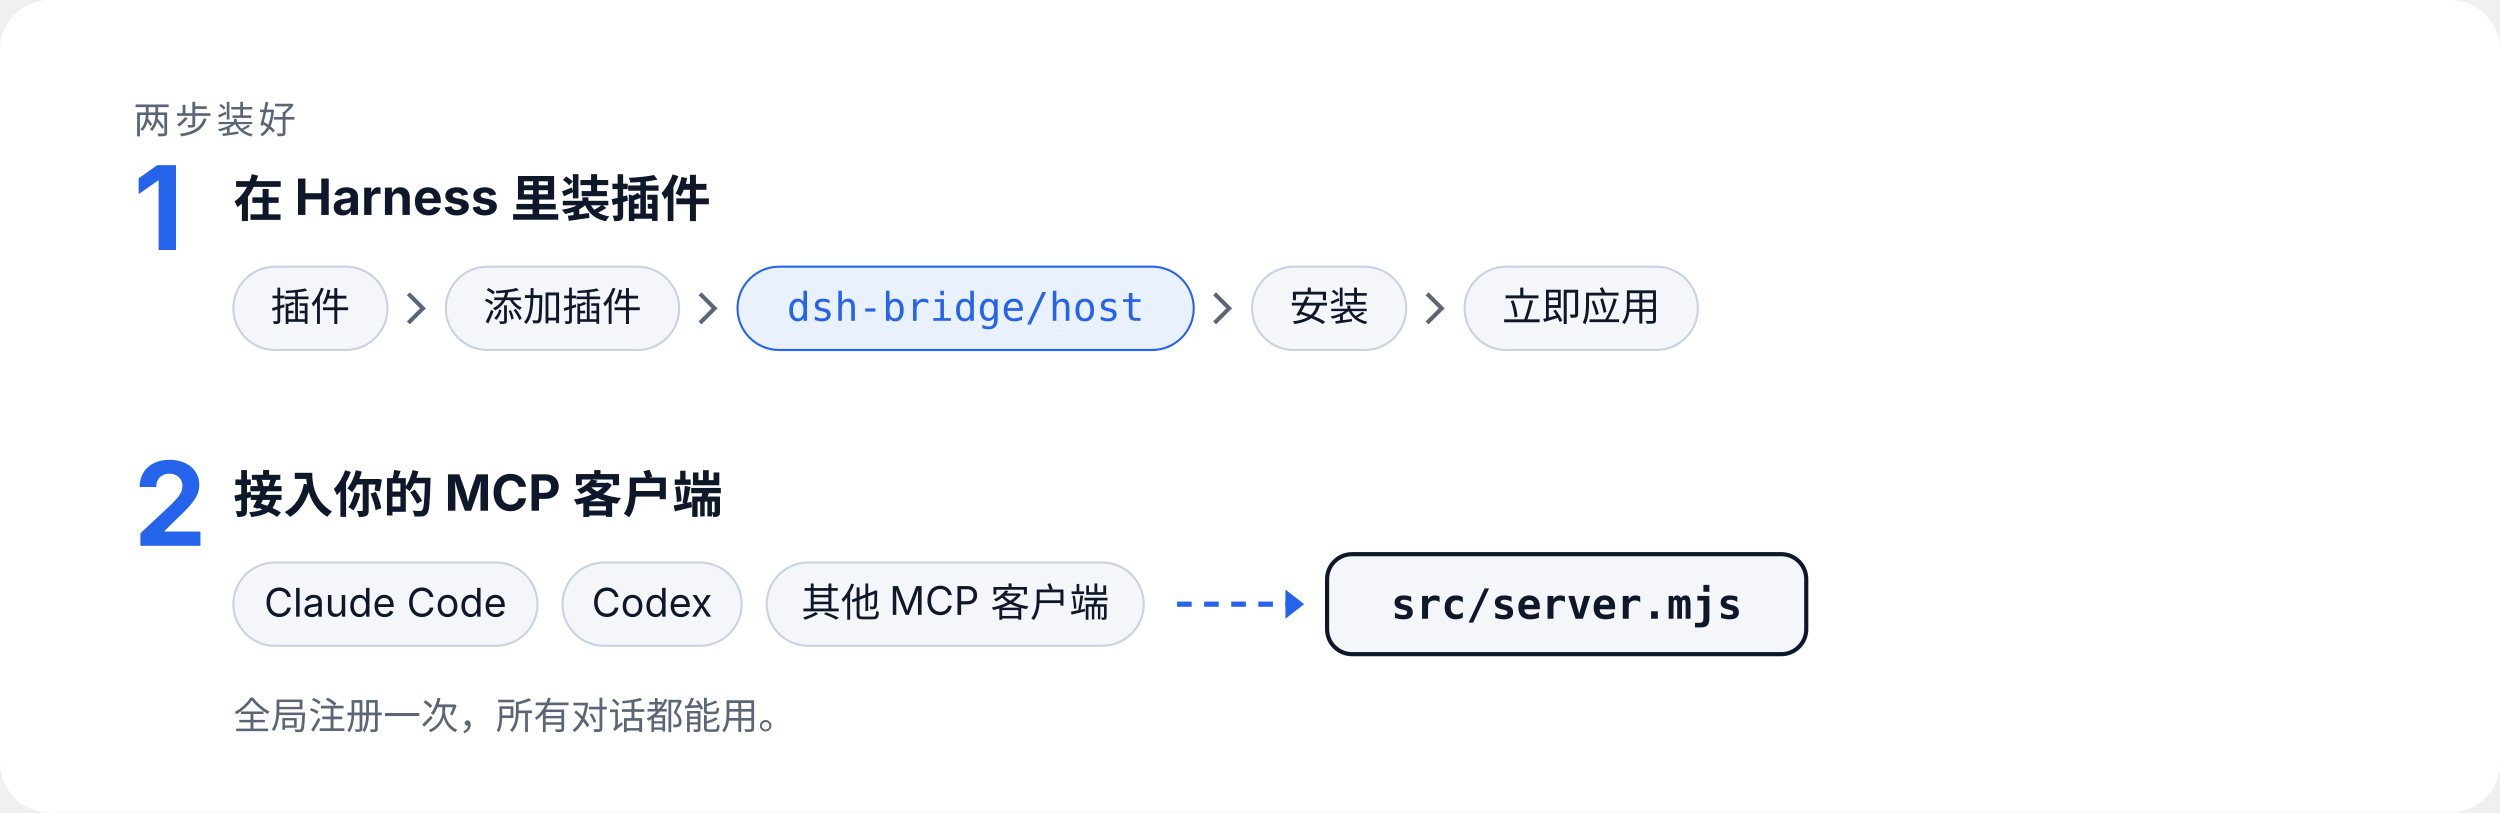
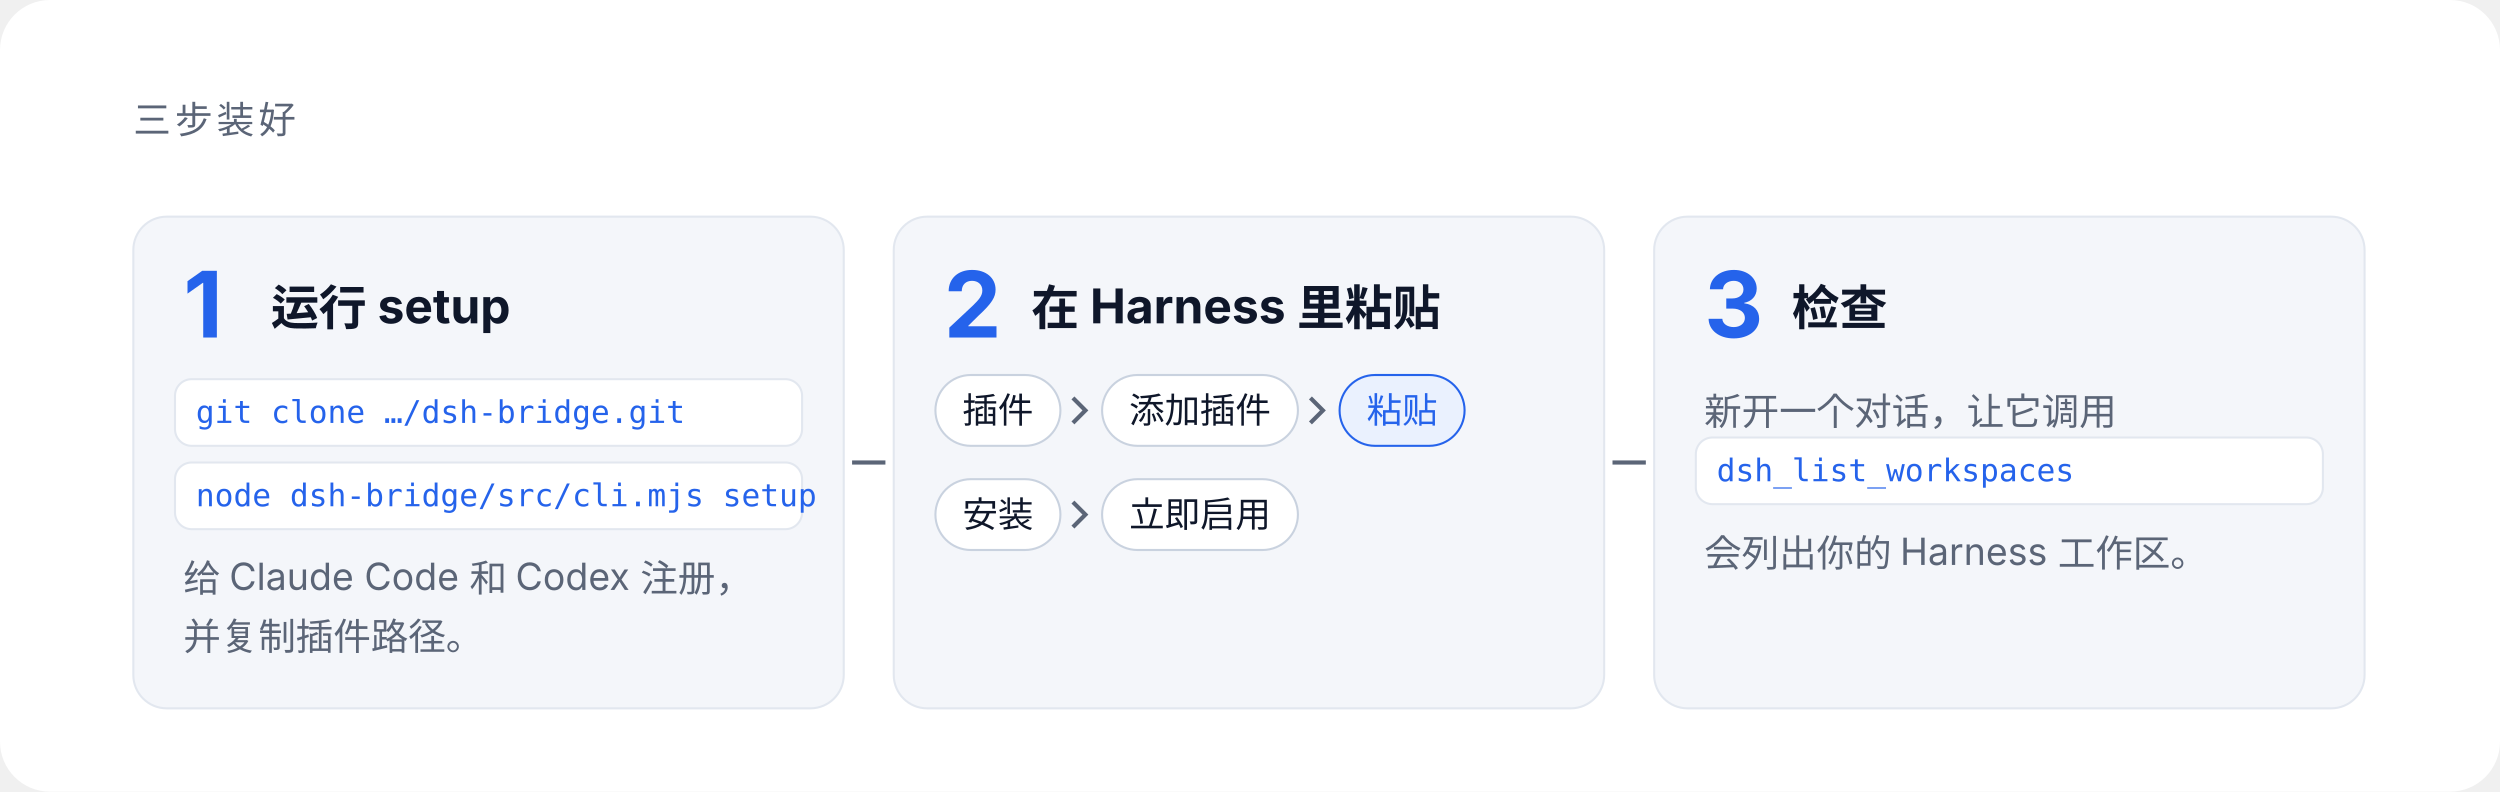
- <svg xmlns="http://www.w3.org/2000/svg" width="1200" height="390" viewBox="0 0 1200 390" role="img" aria-labelledby="title desc">
-   <rect width="1200" height="390" rx="24" fill="#FFFFFF" />
-   <text x="64" y="64" font-family="ui-monospace, SFMono-Regular, Menlo, Consolas, &quot;Microsoft YaHei&quot;, &quot;PingFang SC&quot;, monospace" font-size="18" fill="#5B6577" letter-spacing="2">两步装好</text>
-   <text x="64" y="120" font-family="&quot;Microsoft YaHei&quot;, &quot;PingFang SC&quot;, -apple-system, BlinkMacSystemFont, &quot;Segoe UI&quot;, &quot;PingFang SC&quot;, &quot;Microsoft YaHei&quot;, sans-serif" font-size="56" fill="#2563EB" font-weight="700">1</text>
-   <text x="112" y="104" font-family="&quot;Microsoft YaHei&quot;, &quot;PingFang SC&quot;, -apple-system, BlinkMacSystemFont, &quot;Segoe UI&quot;, &quot;PingFang SC&quot;, &quot;Microsoft YaHei&quot;, sans-serif" font-size="24" fill="#0F172A" font-weight="700">在 Harness 里装插件</text>
-   <rect x="112" y="128" width="74" height="40" rx="20" fill="#F4F6FA" stroke="#C9D2DF" stroke-width="1" />
-   <text x="149.0" y="154" font-family="&quot;Microsoft YaHei&quot;, &quot;PingFang SC&quot;, -apple-system, BlinkMacSystemFont, &quot;Segoe UI&quot;, &quot;PingFang SC&quot;, &quot;Microsoft YaHei&quot;, sans-serif" font-size="19" fill="#0F172A" text-anchor="middle">插件</text>
-   <path d="M196 141 l7 7 l-7 7" stroke="#5B6577" stroke-width="2" fill="none" />
-   <rect x="214" y="128" width="112" height="40" rx="20" fill="#F4F6FA" stroke="#C9D2DF" stroke-width="1" />
-   <text x="270.0" y="154" font-family="&quot;Microsoft YaHei&quot;, &quot;PingFang SC&quot;, -apple-system, BlinkMacSystemFont, &quot;Segoe UI&quot;, &quot;PingFang SC&quot;, &quot;Microsoft YaHei&quot;, sans-serif" font-size="19" fill="#0F172A" text-anchor="middle">添加插件</text>
-   <path d="M336 141 l7 7 l-7 7" stroke="#5B6577" stroke-width="2" fill="none" />
-   <rect x="354" y="128" width="219" height="40" rx="20" fill="#EAF1FE" stroke="#2563EB" stroke-width="1" />
-   <text x="463.5" y="154" font-family="ui-monospace, SFMono-Regular, Menlo, Consolas, &quot;Microsoft YaHei&quot;, &quot;PingFang SC&quot;, monospace" font-size="19" fill="#2563EB" text-anchor="middle">dsh-bridge/host</text>
-   <path d="M583 141 l7 7 l-7 7" stroke="#5B6577" stroke-width="2" fill="none" />
-   <rect x="601" y="128" width="74" height="40" rx="20" fill="#F4F6FA" stroke="#C9D2DF" stroke-width="1" />
-   <text x="638.0" y="154" font-family="&quot;Microsoft YaHei&quot;, &quot;PingFang SC&quot;, -apple-system, BlinkMacSystemFont, &quot;Segoe UI&quot;, &quot;PingFang SC&quot;, &quot;Microsoft YaHei&quot;, sans-serif" font-size="19" fill="#0F172A" text-anchor="middle">安装</text>
-   <path d="M685 141 l7 7 l-7 7" stroke="#5B6577" stroke-width="2" fill="none" />
-   <rect x="703" y="128" width="112" height="40" rx="20" fill="#F4F6FA" stroke="#C9D2DF" stroke-width="1" />
-   <text x="759.0" y="154" font-family="&quot;Microsoft YaHei&quot;, &quot;PingFang SC&quot;, -apple-system, BlinkMacSystemFont, &quot;Segoe UI&quot;, &quot;PingFang SC&quot;, &quot;Microsoft YaHei&quot;, sans-serif" font-size="19" fill="#0F172A" text-anchor="middle">立即应用</text>
-   <text x="64" y="262" font-family="&quot;Microsoft YaHei&quot;, &quot;PingFang SC&quot;, -apple-system, BlinkMacSystemFont, &quot;Segoe UI&quot;, &quot;PingFang SC&quot;, &quot;Microsoft YaHei&quot;, sans-serif" font-size="56" fill="#2563EB" font-weight="700">2</text>
-   <text x="112" y="246" font-family="&quot;Microsoft YaHei&quot;, &quot;PingFang SC&quot;, -apple-system, BlinkMacSystemFont, &quot;Segoe UI&quot;, &quot;PingFang SC&quot;, &quot;Microsoft YaHei&quot;, sans-serif" font-size="24" fill="#0F172A" font-weight="700">接入你的 MCP 客户端</text>
-   <rect x="112" y="270" width="146" height="40" rx="20" fill="#F4F6FA" stroke="#C9D2DF" stroke-width="1" />
-   <text x="185.0" y="296" font-family="&quot;Microsoft YaHei&quot;, &quot;PingFang SC&quot;, -apple-system, BlinkMacSystemFont, &quot;Segoe UI&quot;, &quot;PingFang SC&quot;, &quot;Microsoft YaHei&quot;, sans-serif" font-size="19" fill="#0F172A" text-anchor="middle">Claude Code</text>
-   <rect x="270" y="270" width="86" height="40" rx="20" fill="#F4F6FA" stroke="#C9D2DF" stroke-width="1" />
-   <text x="313.0" y="296" font-family="&quot;Microsoft YaHei&quot;, &quot;PingFang SC&quot;, -apple-system, BlinkMacSystemFont, &quot;Segoe UI&quot;, &quot;PingFang SC&quot;, &quot;Microsoft YaHei&quot;, sans-serif" font-size="19" fill="#0F172A" text-anchor="middle">Codex</text>
-   <rect x="368" y="270" width="181" height="40" rx="20" fill="#F4F6FA" stroke="#C9D2DF" stroke-width="1" />
-   <text x="458.5" y="296" font-family="&quot;Microsoft YaHei&quot;, &quot;PingFang SC&quot;, -apple-system, BlinkMacSystemFont, &quot;Segoe UI&quot;, &quot;PingFang SC&quot;, &quot;Microsoft YaHei&quot;, sans-serif" font-size="19" fill="#0F172A" text-anchor="middle">其他 MCP 客户端</text>
-   <path d="M565 290 h56" stroke="#2563EB" stroke-width="2.5" stroke-dasharray="7 6" />
-   <path d="M617 283 l9 7 l-9 7 z" fill="#2563EB" />
-   <rect x="637" y="266" width="230" height="48" rx="12" fill="#F4F6FA" stroke="#0F172A" stroke-width="2" />
-   <text x="752" y="297" font-family="ui-monospace, SFMono-Regular, Menlo, Consolas, &quot;Microsoft YaHei&quot;, &quot;PingFang SC&quot;, monospace" font-size="20" fill="#0F172A" font-weight="700" text-anchor="middle">src/server.mjs</text>
-   <text x="112" y="350" font-family="&quot;Microsoft YaHei&quot;, &quot;PingFang SC&quot;, -apple-system, BlinkMacSystemFont, &quot;Segoe UI&quot;, &quot;PingFang SC&quot;, &quot;Microsoft YaHei&quot;, sans-serif" font-size="18" fill="#5B6577">全局注册一次，所有对话都能用。</text>
+ <svg xmlns="http://www.w3.org/2000/svg" width="1200" height="380" viewBox="0 0 1200 380" role="img" aria-labelledby="title desc">
+   <rect width="1200" height="380" rx="24" fill="#FFFFFF" />
+   <text x="64" y="64" font-family="ui-monospace, SFMono-Regular, Menlo, Consolas, &quot;Microsoft YaHei&quot;, &quot;PingFang SC&quot;, monospace" font-size="18" fill="#5B6577" letter-spacing="2">三步装好</text>
+   <rect x="64" y="104" width="341" height="236" rx="16" fill="#F4F6FA" stroke="#E2E7EF" stroke-width="1" />
+   <text x="88" y="162" font-family="&quot;Microsoft YaHei&quot;, &quot;PingFang SC&quot;, -apple-system, BlinkMacSystemFont, &quot;Segoe UI&quot;, &quot;PingFang SC&quot;, &quot;Microsoft YaHei&quot;, sans-serif" font-size="44" fill="#2563EB" font-weight="700">1</text>
+   <text x="130" y="156" font-family="&quot;Microsoft YaHei&quot;, &quot;PingFang SC&quot;, -apple-system, BlinkMacSystemFont, &quot;Segoe UI&quot;, &quot;PingFang SC&quot;, &quot;Microsoft YaHei&quot;, sans-serif" font-size="23" fill="#0F172A" font-weight="700">运行 setup</text>
+   <rect x="84" y="182" width="301" height="32" rx="8" fill="#FFFFFF" stroke="#E2E7EF" stroke-width="1" />
+   <text x="94" y="203" font-family="ui-monospace, SFMono-Regular, Menlo, Consolas, &quot;Microsoft YaHei&quot;, &quot;PingFang SC&quot;, monospace" font-size="15" fill="#2563EB">git clone …/dsh-bridge.git</text>
+   <rect x="84" y="222" width="301" height="32" rx="8" fill="#FFFFFF" stroke="#E2E7EF" stroke-width="1" />
+   <text x="94" y="243" font-family="ui-monospace, SFMono-Regular, Menlo, Consolas, &quot;Microsoft YaHei&quot;, &quot;PingFang SC&quot;, monospace" font-size="15" fill="#2563EB">node dsh-bridge/src/cli.mjs setup</text>
+   <text x="88" y="284" font-family="&quot;Microsoft YaHei&quot;, &quot;PingFang SC&quot;, -apple-system, BlinkMacSystemFont, &quot;Segoe UI&quot;, &quot;PingFang SC&quot;, &quot;Microsoft YaHei&quot;, sans-serif" font-size="18" fill="#5B6577">给 Claude Code 和 Codex 注册，</text>
+   <text x="88" y="312" font-family="&quot;Microsoft YaHei&quot;, &quot;PingFang SC&quot;, -apple-system, BlinkMacSystemFont, &quot;Segoe UI&quot;, &quot;PingFang SC&quot;, &quot;Microsoft YaHei&quot;, sans-serif" font-size="18" fill="#5B6577">并复制插件路径。</text>
+   <path d="M409 222.0 h16" stroke="#5B6577" stroke-width="2" />
+   <rect x="429" y="104" width="341" height="236" rx="16" fill="#F4F6FA" stroke="#E2E7EF" stroke-width="1" />
+   <text x="453" y="162" font-family="&quot;Microsoft YaHei&quot;, &quot;PingFang SC&quot;, -apple-system, BlinkMacSystemFont, &quot;Segoe UI&quot;, &quot;PingFang SC&quot;, &quot;Microsoft YaHei&quot;, sans-serif" font-size="44" fill="#2563EB" font-weight="700">2</text>
+   <text x="495" y="156" font-family="&quot;Microsoft YaHei&quot;, &quot;PingFang SC&quot;, -apple-system, BlinkMacSystemFont, &quot;Segoe UI&quot;, &quot;PingFang SC&quot;, &quot;Microsoft YaHei&quot;, sans-serif" font-size="23" fill="#0F172A" font-weight="700">在 Harness 里粘贴</text>
+   <rect x="449" y="180" width="60" height="34" rx="17" fill="#FFFFFF" stroke="#C9D2DF" stroke-width="1" />
+   <text x="479.0" y="203" font-family="&quot;Microsoft YaHei&quot;, &quot;PingFang SC&quot;, -apple-system, BlinkMacSystemFont, &quot;Segoe UI&quot;, &quot;PingFang SC&quot;, &quot;Microsoft YaHei&quot;, sans-serif" font-size="17" fill="#0F172A" text-anchor="middle">插件</text>
+   <path d="M515 191 l6 6 l-6 6" stroke="#5B6577" stroke-width="2" fill="none" />
+   <rect x="529" y="180" width="94" height="34" rx="17" fill="#FFFFFF" stroke="#C9D2DF" stroke-width="1" />
+   <text x="576.0" y="203" font-family="&quot;Microsoft YaHei&quot;, &quot;PingFang SC&quot;, -apple-system, BlinkMacSystemFont, &quot;Segoe UI&quot;, &quot;PingFang SC&quot;, &quot;Microsoft YaHei&quot;, sans-serif" font-size="17" fill="#0F172A" text-anchor="middle">添加插件</text>
+   <path d="M629 191 l6 6 l-6 6" stroke="#5B6577" stroke-width="2" fill="none" />
+   <rect x="643" y="180" width="60" height="34" rx="17" fill="#EAF1FE" stroke="#2563EB" stroke-width="1" />
+   <text x="673.0" y="203" font-family="&quot;Microsoft YaHei&quot;, &quot;PingFang SC&quot;, -apple-system, BlinkMacSystemFont, &quot;Segoe UI&quot;, &quot;PingFang SC&quot;, &quot;Microsoft YaHei&quot;, sans-serif" font-size="17" fill="#2563EB" text-anchor="middle">粘贴</text>
+   <rect x="449" y="230" width="60" height="34" rx="17" fill="#FFFFFF" stroke="#C9D2DF" stroke-width="1" />
+   <text x="479.0" y="253" font-family="&quot;Microsoft YaHei&quot;, &quot;PingFang SC&quot;, -apple-system, BlinkMacSystemFont, &quot;Segoe UI&quot;, &quot;PingFang SC&quot;, &quot;Microsoft YaHei&quot;, sans-serif" font-size="17" fill="#0F172A" text-anchor="middle">安装</text>
+   <path d="M515 241 l6 6 l-6 6" stroke="#5B6577" stroke-width="2" fill="none" />
+   <rect x="529" y="230" width="94" height="34" rx="17" fill="#FFFFFF" stroke="#C9D2DF" stroke-width="1" />
+   <text x="576.0" y="253" font-family="&quot;Microsoft YaHei&quot;, &quot;PingFang SC&quot;, -apple-system, BlinkMacSystemFont, &quot;Segoe UI&quot;, &quot;PingFang SC&quot;, &quot;Microsoft YaHei&quot;, sans-serif" font-size="17" fill="#0F172A" text-anchor="middle">立即启用</text>
+   <path d="M774 222.0 h16" stroke="#5B6577" stroke-width="2" />
+   <rect x="794" y="104" width="341" height="236" rx="16" fill="#F4F6FA" stroke="#E2E7EF" stroke-width="1" />
+   <text x="818" y="162" font-family="&quot;Microsoft YaHei&quot;, &quot;PingFang SC&quot;, -apple-system, BlinkMacSystemFont, &quot;Segoe UI&quot;, &quot;PingFang SC&quot;, &quot;Microsoft YaHei&quot;, sans-serif" font-size="44" fill="#2563EB" font-weight="700">3</text>
+   <text x="860" y="156" font-family="&quot;Microsoft YaHei&quot;, &quot;PingFang SC&quot;, -apple-system, BlinkMacSystemFont, &quot;Segoe UI&quot;, &quot;PingFang SC&quot;, &quot;Microsoft YaHei&quot;, sans-serif" font-size="23" fill="#0F172A" font-weight="700">检查</text>
+   <text x="818" y="204" font-family="&quot;Microsoft YaHei&quot;, &quot;PingFang SC&quot;, -apple-system, BlinkMacSystemFont, &quot;Segoe UI&quot;, &quot;PingFang SC&quot;, &quot;Microsoft YaHei&quot;, sans-serif" font-size="18" fill="#5B6577">新开一个对话，让它调用</text>
+   <rect x="814" y="210" width="301" height="32" rx="8" fill="#FFFFFF" stroke="#E2E7EF" stroke-width="1" />
+   <text x="824" y="231" font-family="ui-monospace, SFMono-Regular, Menlo, Consolas, &quot;Microsoft YaHei&quot;, &quot;PingFang SC&quot;, monospace" font-size="15" fill="#2563EB">dsh_list_workspaces</text>
+   <text x="818" y="272" font-family="&quot;Microsoft YaHei&quot;, &quot;PingFang SC&quot;, -apple-system, BlinkMacSystemFont, &quot;Segoe UI&quot;, &quot;PingFang SC&quot;, &quot;Microsoft YaHei&quot;, sans-serif" font-size="18" fill="#5B6577">会列出你的 Harness 工作区。</text>
</svg>
